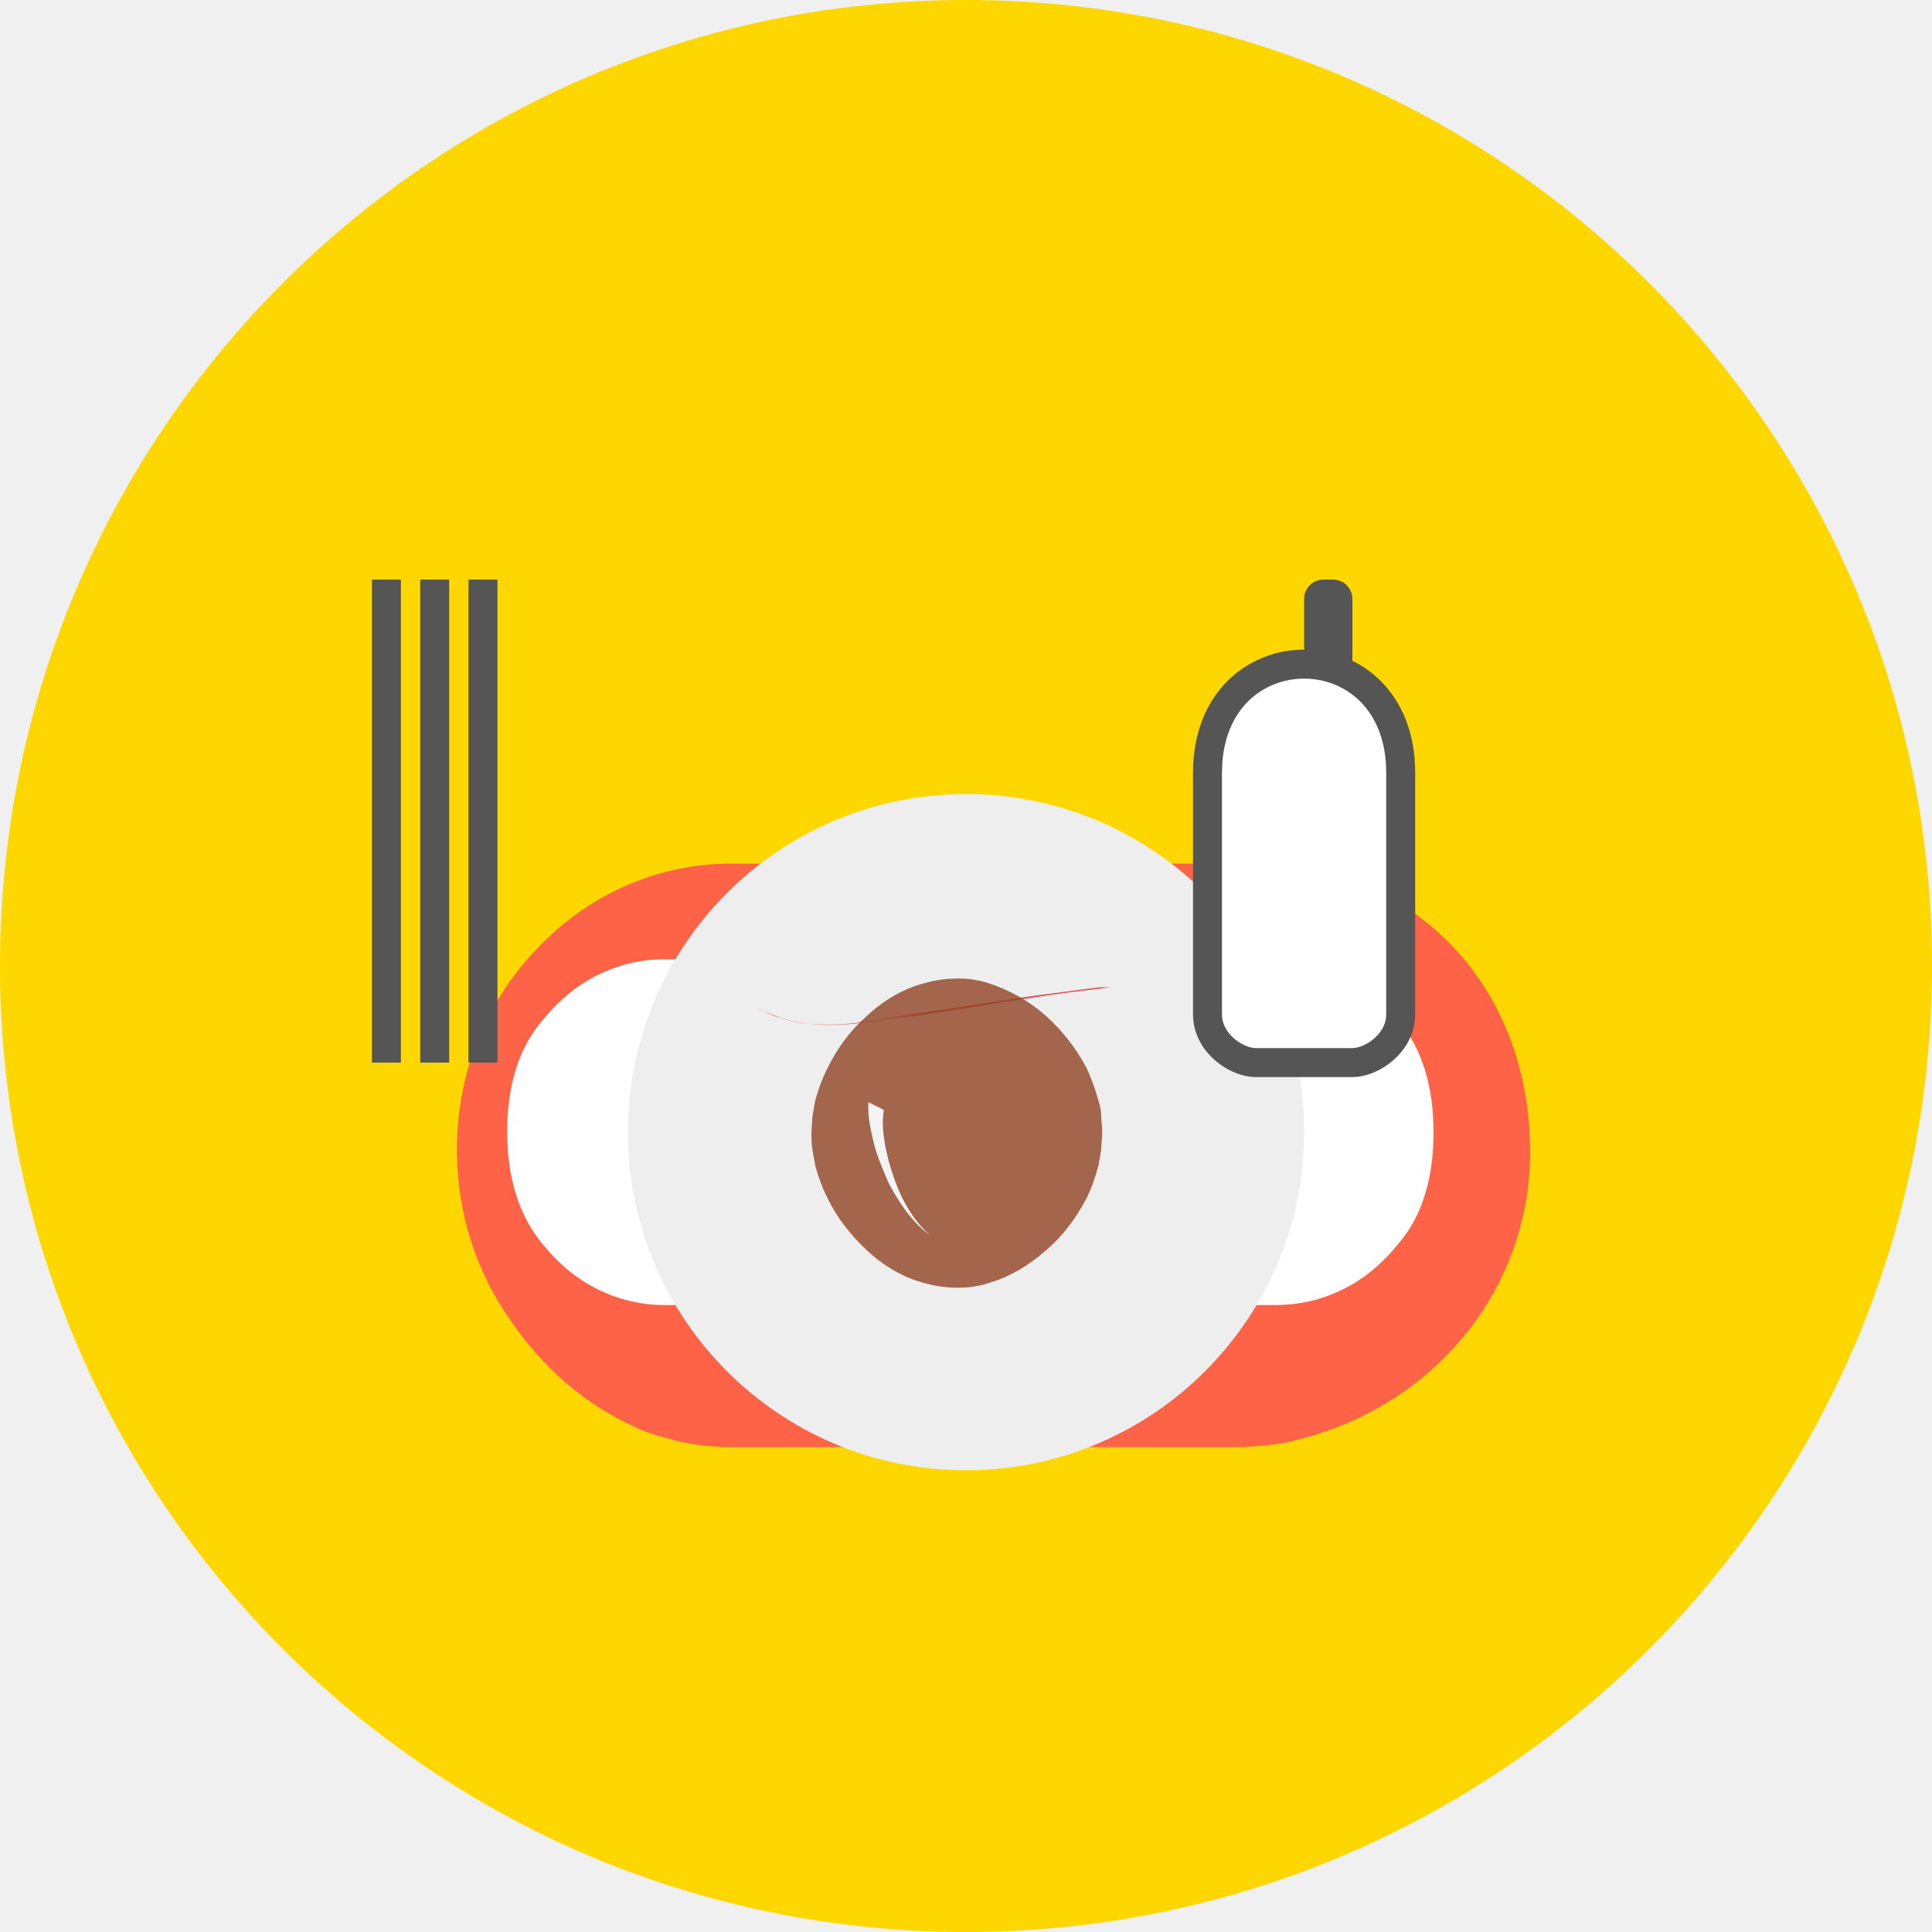
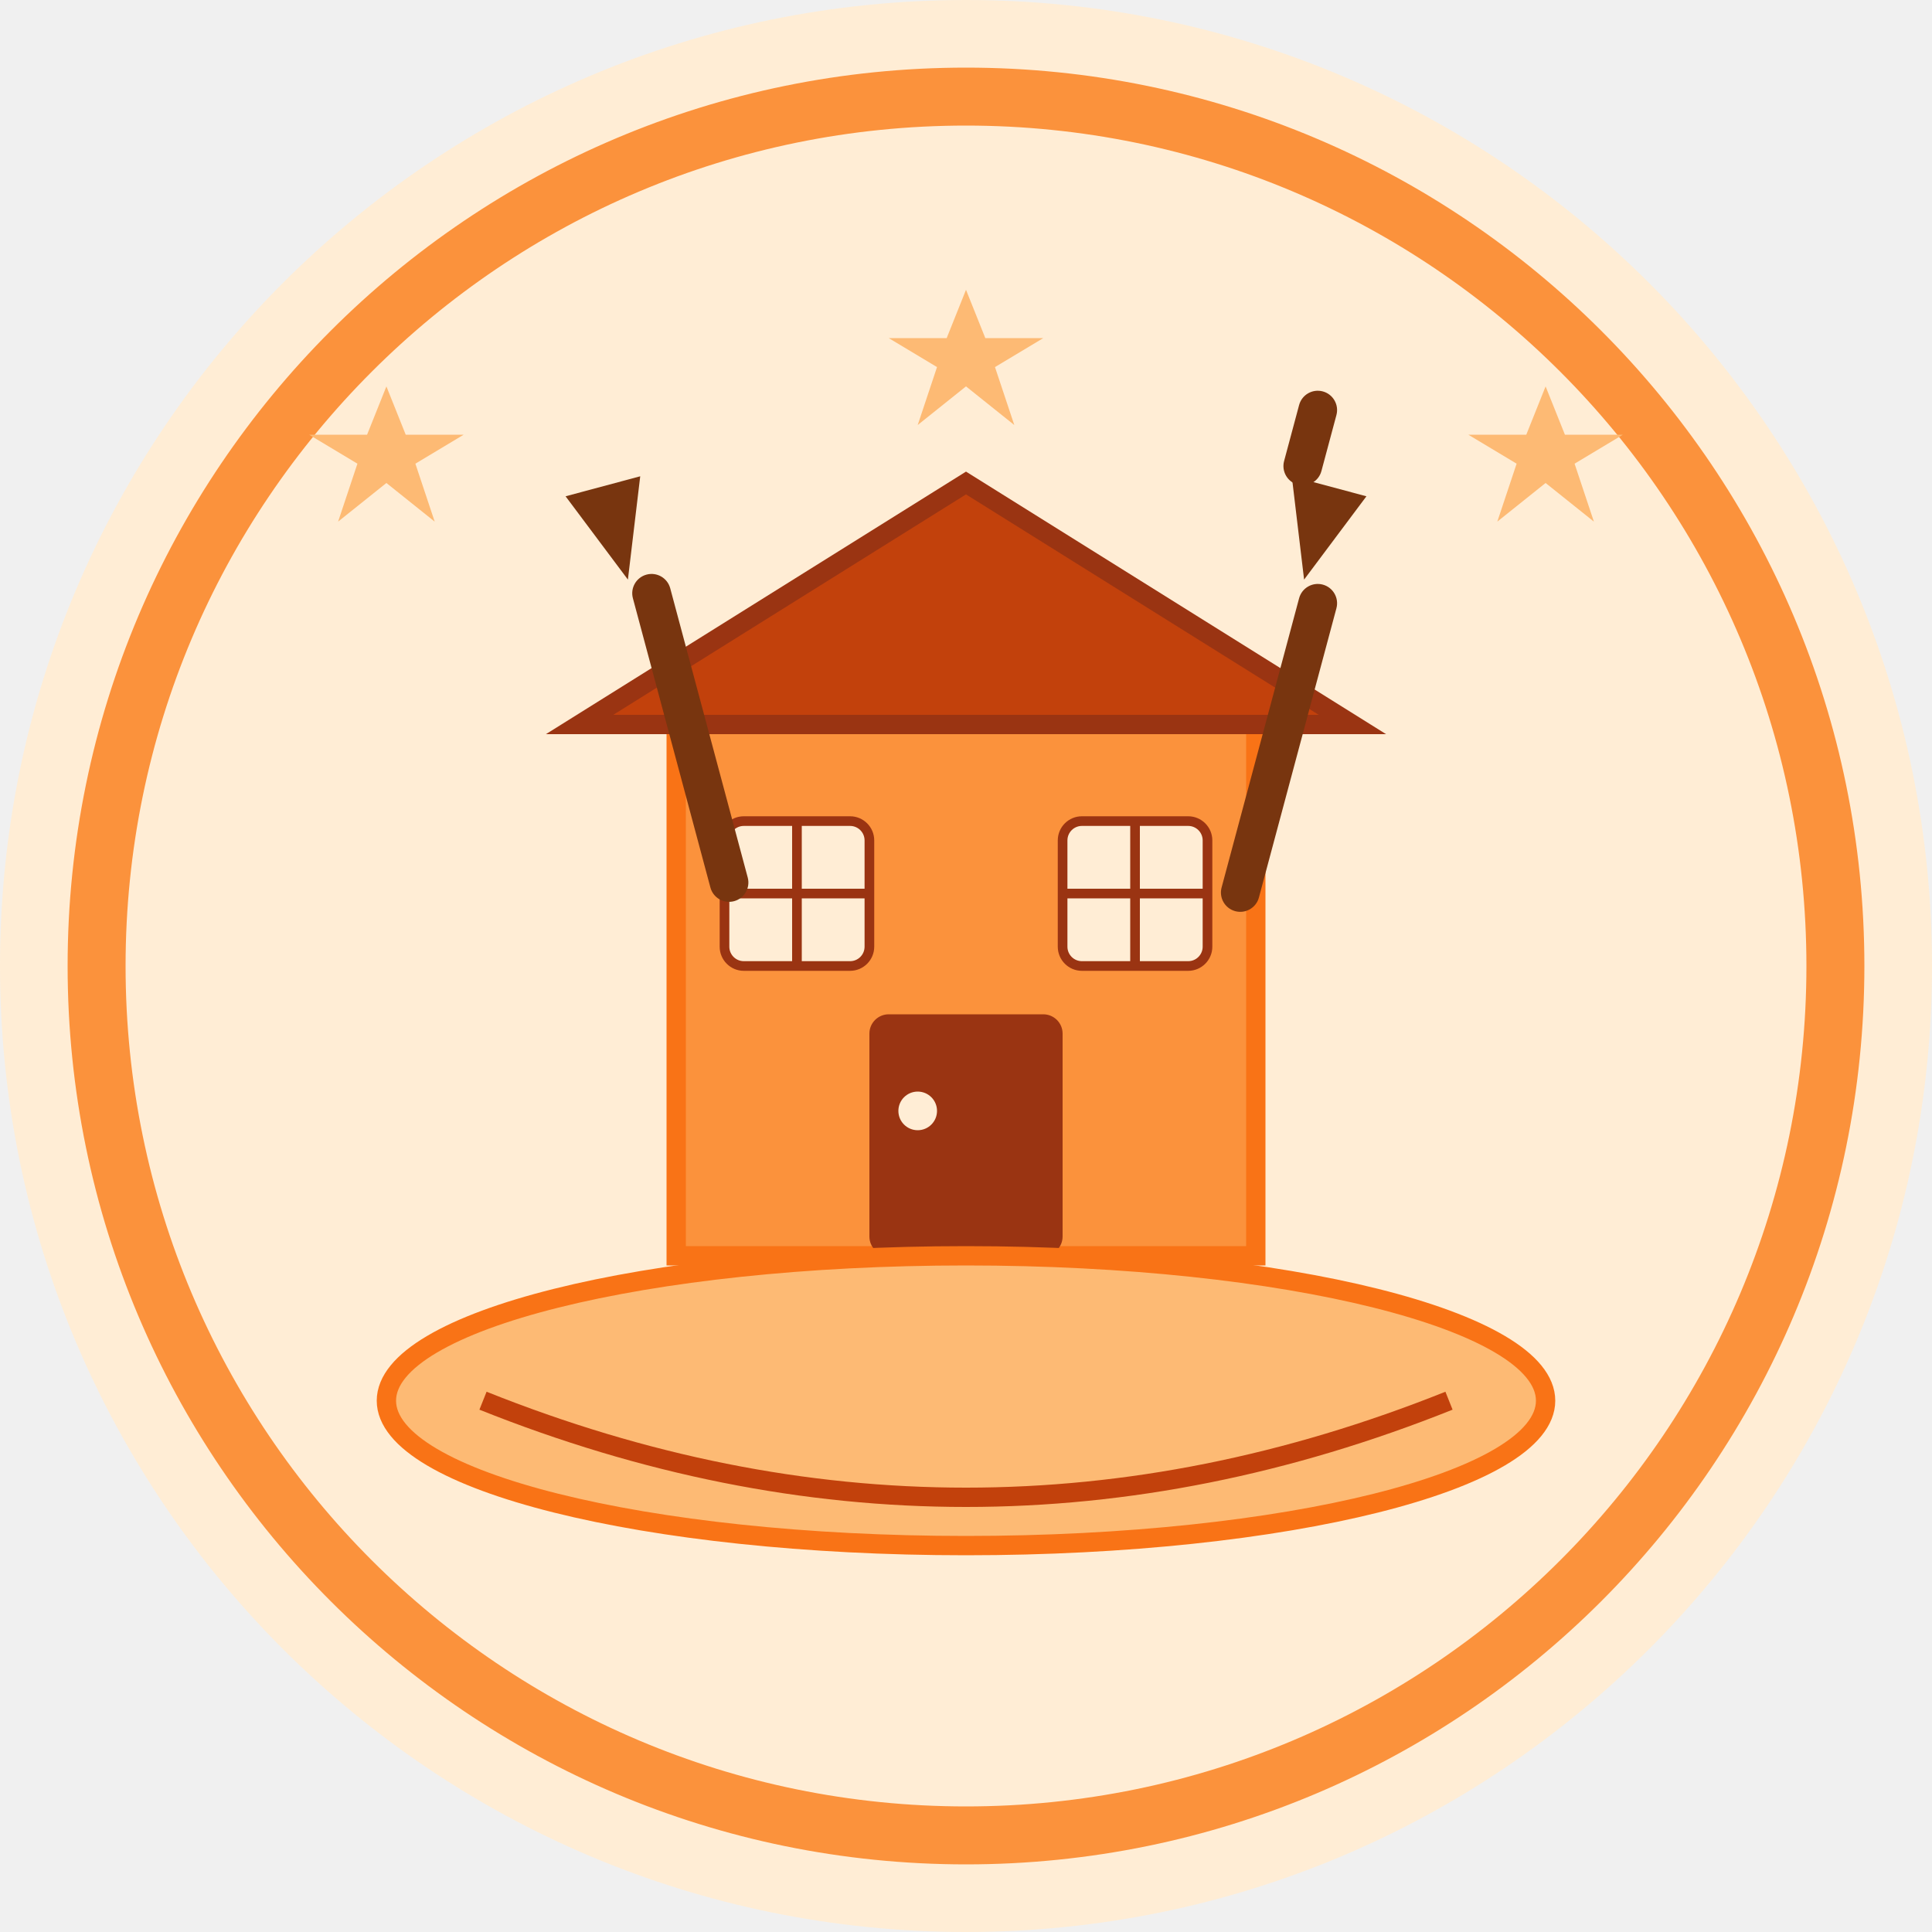
- <svg xmlns="http://www.w3.org/2000/svg" width="200px" height="200px" viewBox="0 0 200 200" version="1.1">
-   <g id="Logo" stroke="none" stroke-width="1" fill="none" fill-rule="evenodd">
-     <circle id="Background" fill="#FFD700" cx="100" cy="100" r="100" />
-     <g id="Icon" transform="translate(30, 50)">
-       <path d="M128.4,69.2c0,6.6-2.1,12.6-5.6,17.5c-3.6,5-8.7,8.9-14.5,11.1c-0.8,0.3-1.5,0.5-2.3,0.8c-0.8,0.2-1.5,0.4-2.3,0.6   c-0.8,0.2-1.6,0.3-2.4,0.4c-1.1,0.1-2.2,0.2-3.3,0.2l0,0H45.8c-1.5,0-3-0.1-4.5-0.4c-0.8-0.1-1.5-0.3-2.2-0.5   c-1.1-0.3-2.2-0.6-3.2-1.1c-5.2-2.3-9.6-6.1-12.9-10.9c-3.6-5-5.7-11.2-5.7-17.9c0-8.1,3.1-15.4,8.3-20.8c5.1-5.4,12.2-8.8,20.1-8.8   h54.7c7.9,0,15,3.3,20.1,8.7S128.4,61,128.4,69.2z" fill="#FF6347" />
-       <path d="M118.4,67.2c0,4.6-1.1,8.6-3.6,11.5c-1.6,2-3.7,3.9-6.5,5.1c-1.8,0.8-3.9,1.3-6.3,1.3H38.8c-2.3,0-4.4-0.5-6.2-1.3   c-2.8-1.2-4.9-3.1-6.5-5.1c-2.4-2.9-3.6-6.9-3.6-11.5c0-4.6,1.1-8.6,3.6-11.5c1.6-2,3.7-3.9,6.5-5.1c1.8-0.8,3.9-1.3,6.2-1.3h63.2   c2.3,0,4.4,0.5,6.3,1.3c2.8,1.2,4.9,3.1,6.5,5.1C117.2,58.5,118.4,62.5,118.4,67.2z" fill="#FFFFFF" />
-       <circle id="Plate" fill="#EEEEEE" cx="70" cy="67.2" r="35" />
-       <path d="M85,52.2c-0.8,0.1-1.6,0.2-2.4,0.3c-2.7,0.3-5.2,0.7-7.8,1.1c-1.3,0.2-2.5,0.4-3.8,0.6c-1.3,0.2-2.5,0.4-3.8,0.6   c-1.3,0.2-2.5,0.4-3.8,0.5l-3.7,0.5c-1.2,0.2-2.5,0.3-3.8,0.3c-1.7,0-3.4-0.2-5-0.7c-0.8-0.3-1.6-0.6-2.4-1c0.3,0.2,0.7,0.3,1,0.5   c1.4,0.6,2.9,1,4.4,1.1c1.5,0.1,3.1,0.1,4.6-0.1c1.5-0.2,3.1-0.4,4.6-0.7c1.5-0.2,3.1-0.5,4.6-0.7c1.5-0.2,3.1-0.5,4.6-0.7   c1.5-0.2,3.1-0.5,4.6-0.7c1.5-0.2,3.1-0.4,4.6-0.6c0.8-0.1,1.5-0.2,2.3-0.3L85,52.2z" fill="#DD5555" />
-       <path d="M84.1,67.2c0,0.6-0.1,1.2-0.1,1.8c-0.1,0.6-0.2,1.2-0.3,1.7c-0.3,1.1-0.7,2.3-1.2,3.3c-1.1,2.1-2.5,4-4.3,5.5   c-1.7,1.5-3.7,2.7-5.8,3.3c-0.5,0.2-1.1,0.3-1.7,0.4c-0.6,0.1-1.1,0.1-1.7,0.1c-1.2,0-2.3-0.2-3.4-0.5c-2.2-0.6-4.2-1.8-5.9-3.4   c-1.7-1.6-3.1-3.4-4.1-5.5c-0.5-1-0.9-2.1-1.2-3.2c-0.1-0.6-0.2-1.1-0.3-1.7c-0.1-0.6-0.1-1.2-0.1-1.7c0-0.6,0.1-1.2,0.1-1.7   c0.1-0.6,0.2-1.2,0.3-1.7c0.3-1.1,0.7-2.2,1.2-3.2c1-2.1,2.4-4,4.1-5.5c1.7-1.6,3.7-2.8,5.9-3.4c1.1-0.3,2.2-0.5,3.4-0.5   c0.6,0,1.2,0,1.7,0.1c0.6,0.1,1.1,0.2,1.7,0.4c2.1,0.7,4.1,1.8,5.8,3.3c1.7,1.5,3.2,3.4,4.3,5.5c0.5,1.1,0.9,2.2,1.2,3.3   c0.2,0.6,0.3,1.1,0.3,1.7C84,66,84.1,66.6,84.1,67.2z" fill="#904423" fill-opacity="0.8" />
-       <path d="M59.9,64.1c-0.1,1.4,0.2,2.7,0.5,4c0.3,1.3,0.8,2.5,1.3,3.7c0.5,1.2,1.2,2.3,1.9,3.3c0.7,1,1.6,2,2.6,2.7   c-0.9-0.8-1.6-1.7-2.2-2.7c-0.6-1-1.1-2.1-1.5-3.3c-0.4-1.1-0.7-2.3-0.9-3.4c-0.2-1.2-0.3-2.3-0.1-3.5L59.9,64.1z" fill="#F4F4F4" />
-       <g id="Utensils" transform="translate(5, 10)" fill="#555555">
-         <path d="M10,0 L10,50 M5,0 L5,50 M15,0 L15,50" stroke="#555555" stroke-width="3" />
-         <rect x="100" y="0" width="5" height="50" rx="2" />
-         <path d="M90,20 C90,5 110,5 110,20 L110,45 C110,48 107,50 105,50 L95,50 C93,50 90,48 90,45 Z" stroke="#555555" stroke-width="3" fill="#FFFFFF" />
-       </g>
-     </g>
-   </g>
+ <svg xmlns="http://www.w3.org/2000/svg" width="200" height="200" viewBox="0 0 200 200">
+   <circle cx="100" cy="100" r="100" fill="#ffedd5" />
+   <circle cx="100" cy="100" r="90" fill="none" stroke="#fb923c" stroke-width="6" />
+   <path d="M70,130 L70,75 L130,75 L130,130 Z" fill="#fb923c" stroke="#f97316" stroke-width="2" />
+   <path d="M60,75 L100,50 L140,75 Z" fill="#c2410c" stroke="#9a3412" stroke-width="2" />
+   <rect x="90" y="105" width="20" height="25" rx="2" fill="#9a3412" />
+   <circle cx="95" cy="115" r="2" fill="#ffedd5" />
+   <rect x="75" y="85" width="15" height="15" rx="2" fill="#ffedd5" stroke="#9a3412" stroke-width="1" />
+   <path d="M75,92.5 L90,92.5" stroke="#9a3412" stroke-width="1" />
+   <path d="M82.5,85 L82.5,100" stroke="#9a3412" stroke-width="1" />
+   <rect x="110" y="85" width="15" height="15" rx="2" fill="#ffedd5" stroke="#9a3412" stroke-width="1" />
+   <path d="M110,92.5 L125,92.5" stroke="#9a3412" stroke-width="1" />
+   <path d="M117.5,85 L117.5,100" stroke="#9a3412" stroke-width="1" />
+   <ellipse cx="100" cy="145" rx="60" ry="15" fill="#fdba74" stroke="#f97316" stroke-width="2" />
+   <rect x="65" y="60" width="4" height="35" rx="2" fill="#78350f" transform="rotate(-15, 65, 60)" />
+   <path d="M65,60 L61,50 L69,50 Z" fill="#78350f" transform="rotate(-15, 65, 60)" />
+   <rect x="135" y="60" width="4" height="35" rx="2" fill="#78350f" transform="rotate(15, 135, 60)" />
+   <path d="M135,60 L131,50 L139,50 Z" fill="#78350f" transform="rotate(15, 135, 60)" />
+   <rect x="135" y="40" width="4" height="10" rx="2" fill="#78350f" transform="rotate(15, 135, 40)" />
+   <path d="M50,145 Q100,165 150,145" fill="none" stroke="#c2410c" stroke-width="2" />
+   <path d="M40,40 L42,45 L48,45 L43,48 L45,54 L40,50 L35,54 L37,48 L32,45 L38,45 Z" fill="#fdba74" />
+   <path d="M160,40 L162,45 L168,45 L163,48 L165,54 L160,50 L155,54 L157,48 L152,45 L158,45 Z" fill="#fdba74" />
+   <path d="M100,30 L102,35 L108,35 L103,38 L105,44 L100,40 L95,44 L97,38 L92,35 L98,35 Z" fill="#fdba74" />
</svg>
